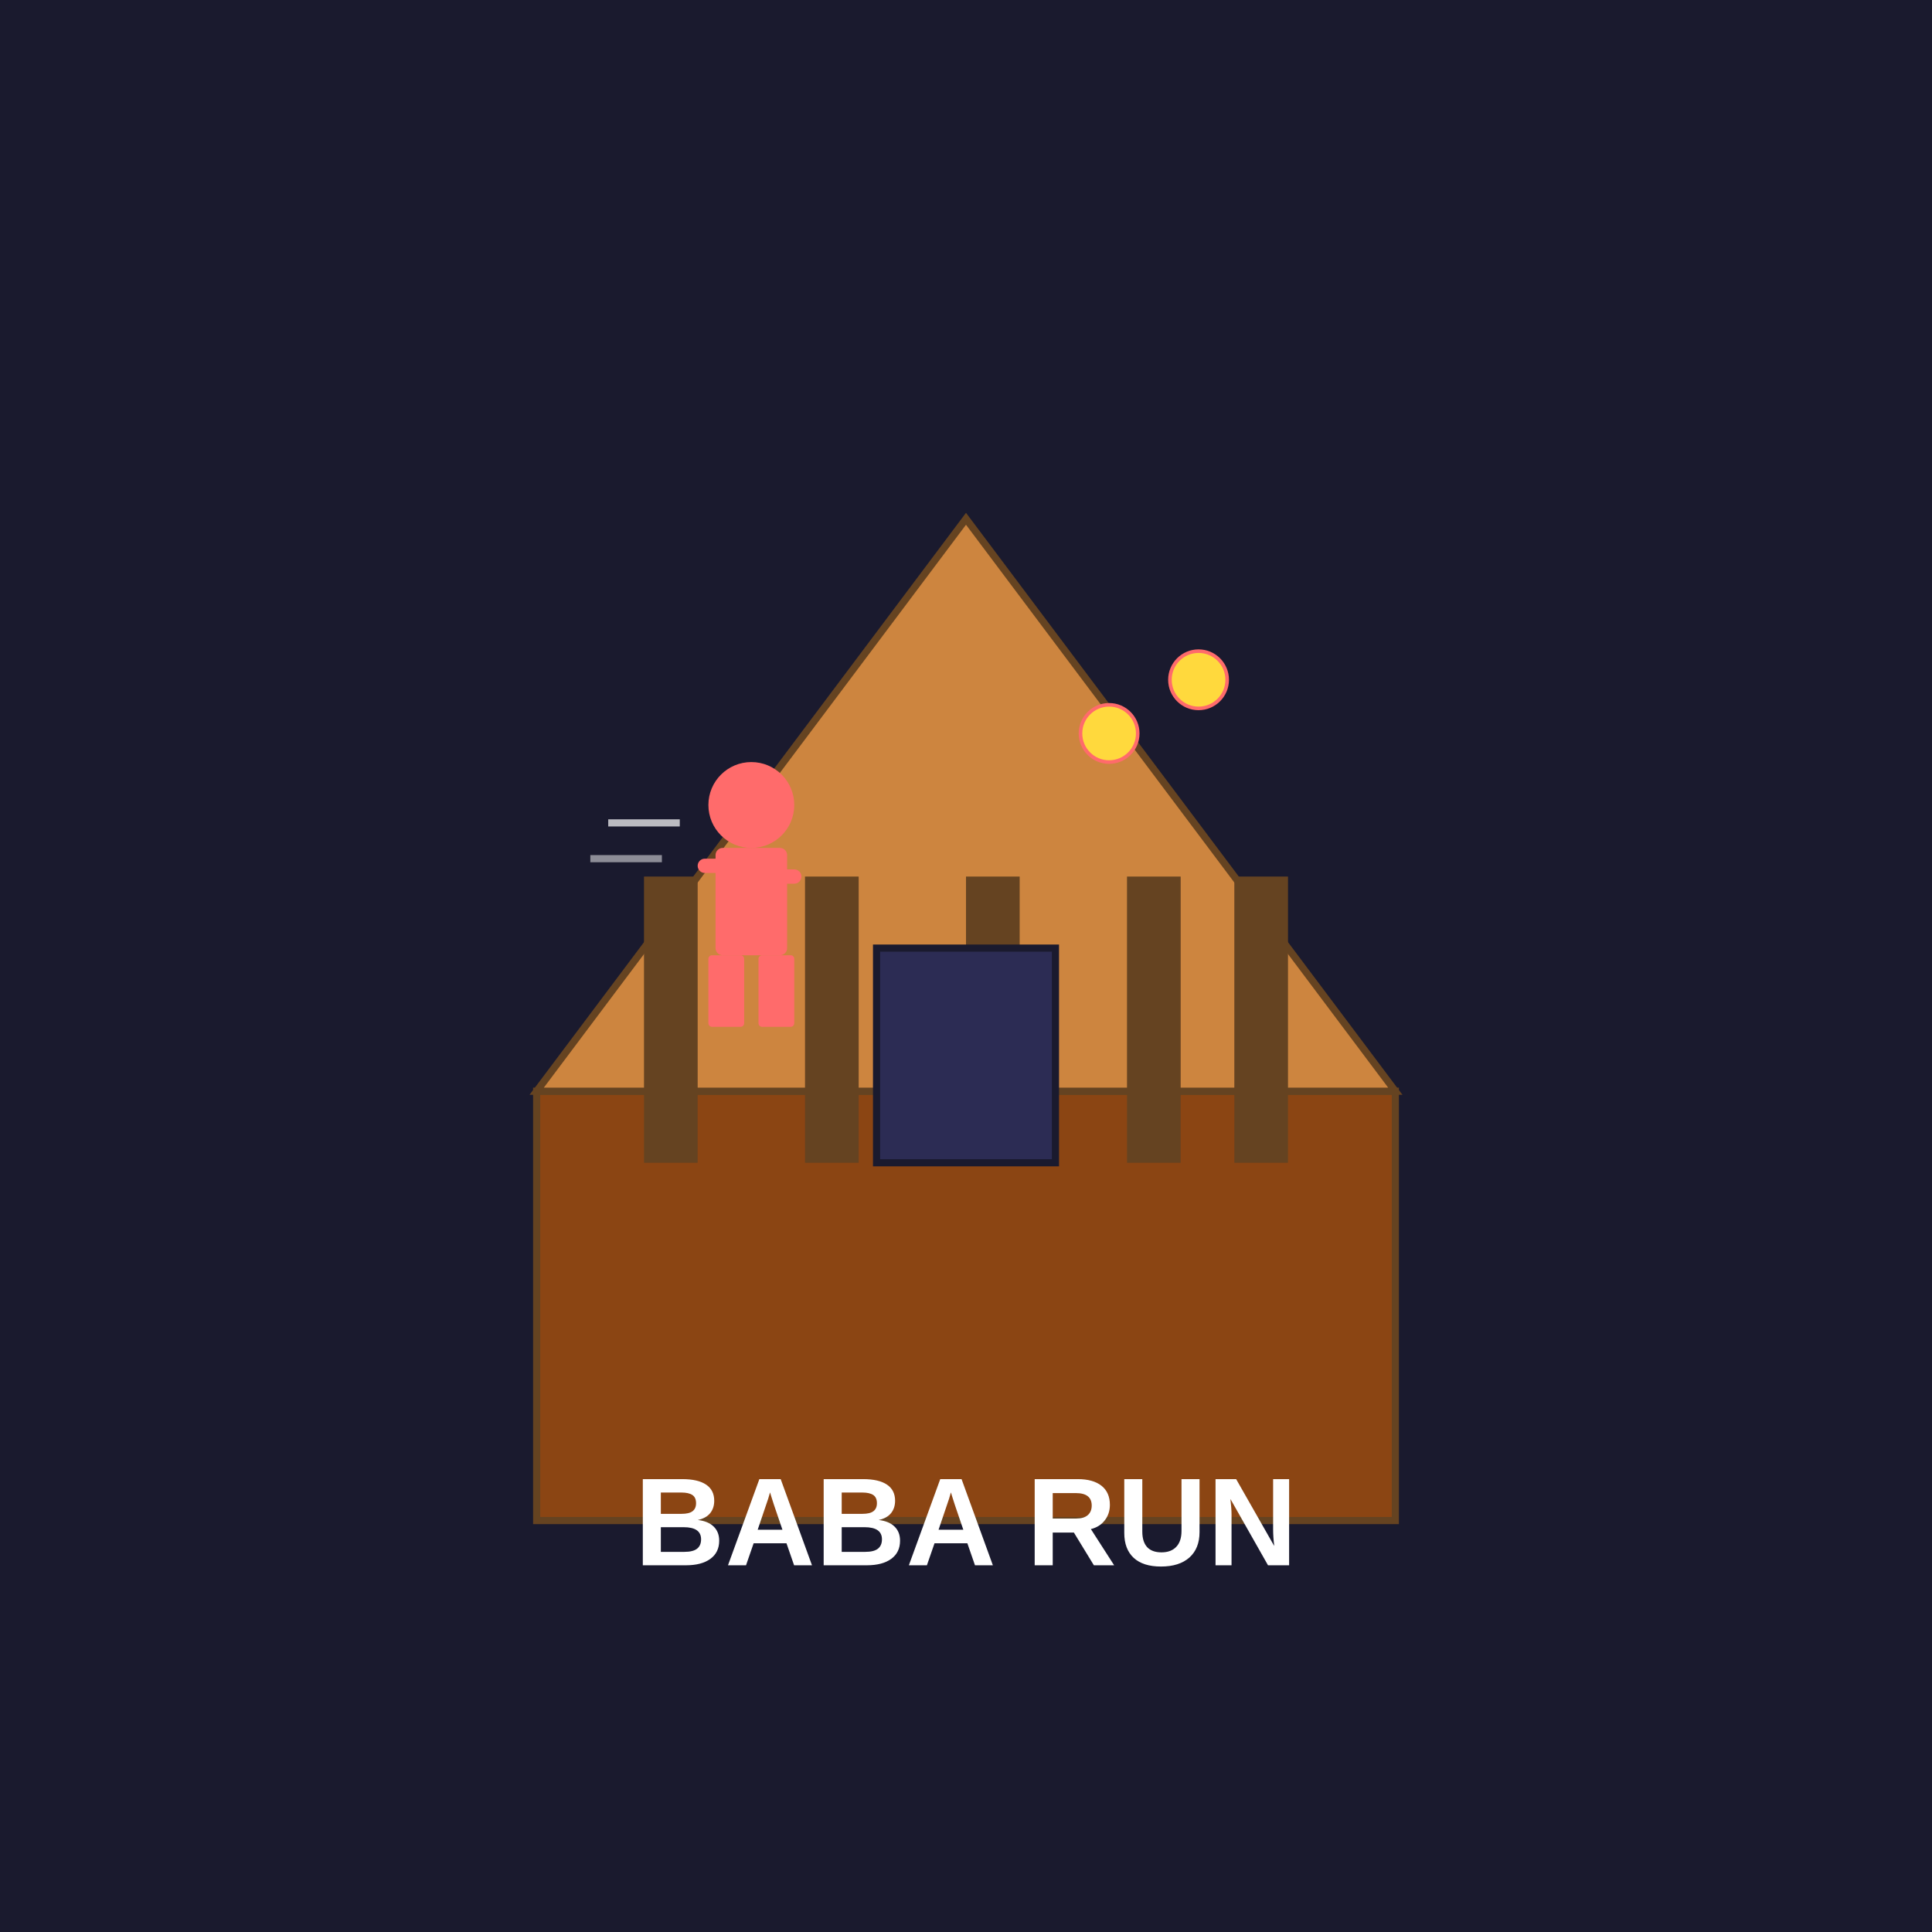
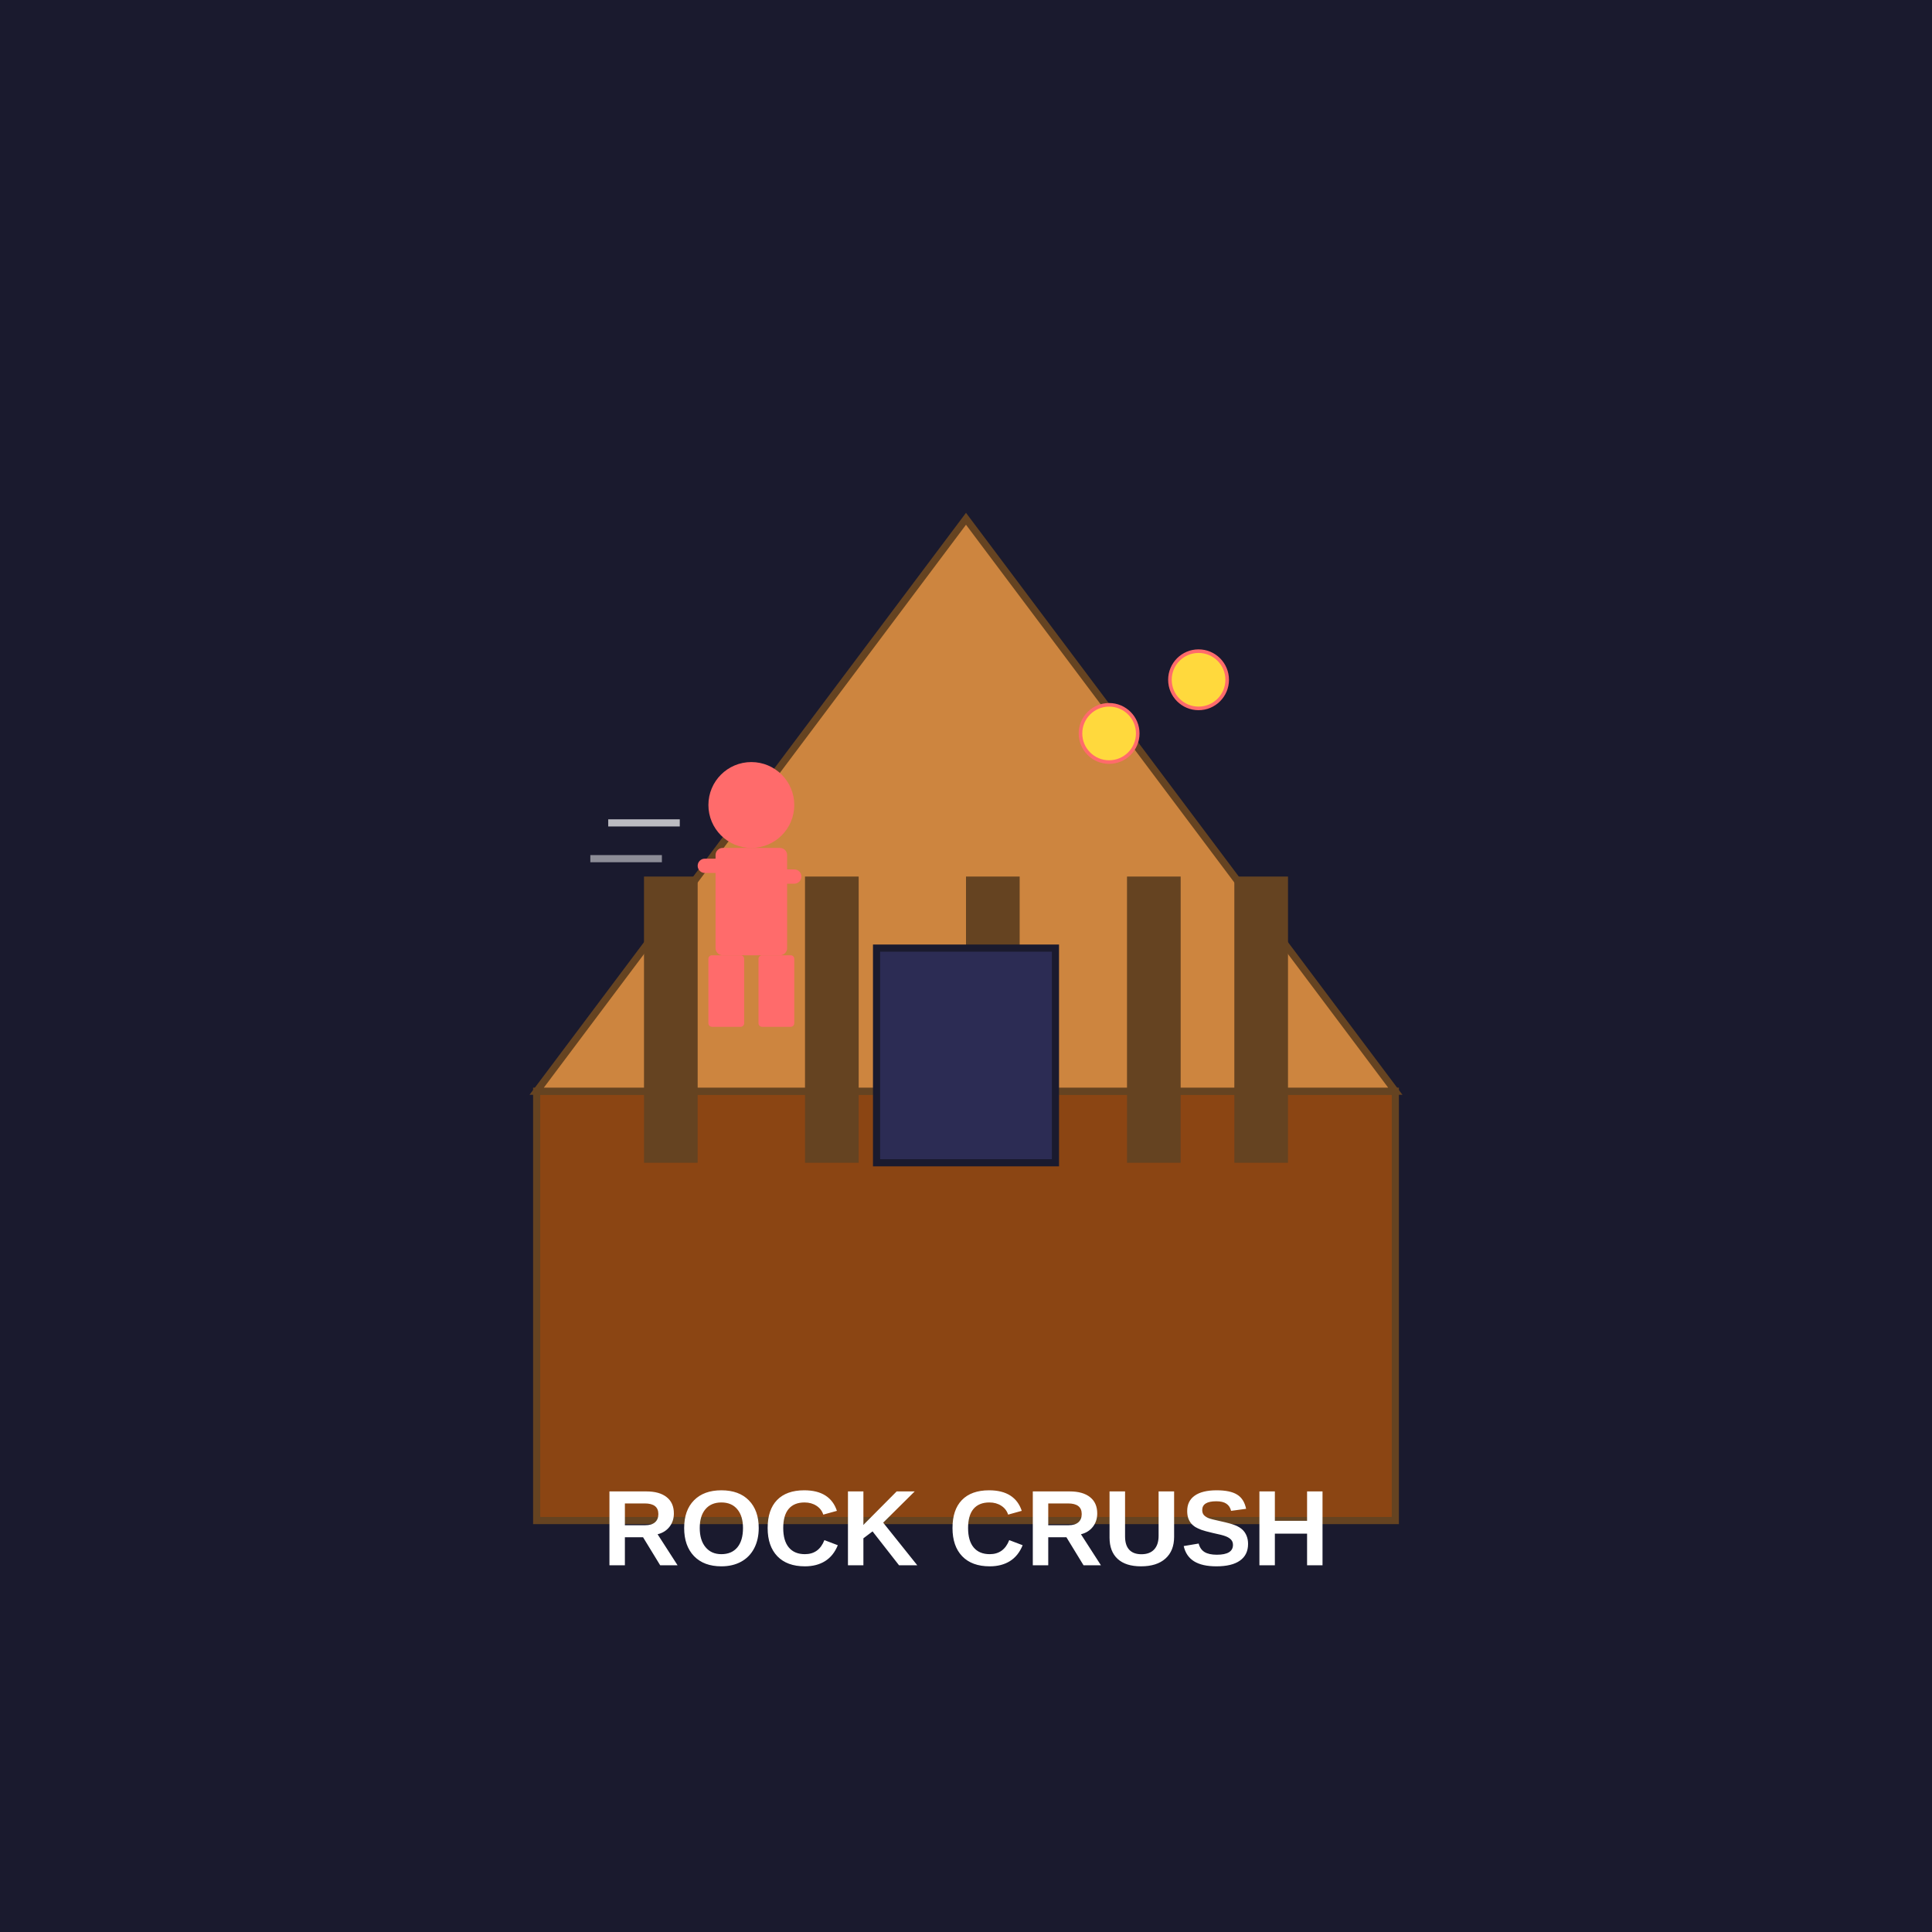
<svg xmlns="http://www.w3.org/2000/svg" width="432" height="432" viewBox="0 0 432 432">
  <defs>
    <linearGradient id="iconGrad" x1="0%" y1="0%" x2="100%" y2="100%">
      <stop offset="0%" style="stop-color:#ff6b6b;stop-opacity:1" />
      <stop offset="50%" style="stop-color:#4ecdc4;stop-opacity:1" />
      <stop offset="100%" style="stop-color:#ffd93d;stop-opacity:1" />
    </linearGradient>
  </defs>
  <rect width="432" height="432" fill="#1a1a2e" />
  <g transform="translate(216, 180) scale(0.8)">
    <rect x="-120" y="80" width="240" height="120" fill="#8B4513" stroke="#654321" stroke-width="2" />
    <polygon points="0,-80 -120,80 120,80" fill="#CD853F" stroke="#654321" stroke-width="2" />
    <rect x="-90" y="20" width="15" height="80" fill="#654321" />
    <rect x="-45" y="20" width="15" height="80" fill="#654321" />
    <rect x="0" y="20" width="15" height="80" fill="#654321" />
    <rect x="45" y="20" width="15" height="80" fill="#654321" />
    <rect x="75" y="20" width="15" height="80" fill="#654321" />
    <rect x="-25" y="40" width="50" height="60" fill="#2c2c54" stroke="#1a1a2e" stroke-width="2" />
    <circle cx="-60" cy="0" r="12" fill="#ff6b6b" />
    <rect x="-70" y="12" width="20" height="30" fill="#ff6b6b" rx="2" />
    <rect x="-72" y="42" width="10" height="20" fill="#ff6b6b" rx="1" />
    <rect x="-58" y="42" width="10" height="20" fill="#ff6b6b" rx="1" />
    <rect x="-75" y="15" width="12" height="4" fill="#ff6b6b" rx="2" />
    <rect x="-58" y="18" width="12" height="4" fill="#ff6b6b" rx="2" />
    <line x1="-100" y1="5" x2="-80" y2="5" stroke="#fff" stroke-width="2" opacity="0.7" />
    <line x1="-105" y1="15" x2="-85" y2="15" stroke="#fff" stroke-width="2" opacity="0.5" />
    <circle cx="40" cy="-20" r="8" fill="#ffd93d" stroke="#ff6b6b" stroke-width="1" />
    <circle cx="65" cy="-35" r="8" fill="#ffd93d" stroke="#ff6b6b" stroke-width="1" />
  </g>
-   <text x="216" y="350" font-family="Arial, sans-serif" font-size="28" font-weight="bold" text-anchor="middle" fill="#fff">
-     BABA RUN
+   <text x="216" y="350" font-family="Arial, sans-serif" font-size="24" font-weight="bold" text-anchor="middle" fill="#fff">
+     ROCK CRUSH
  </text>
</svg>
